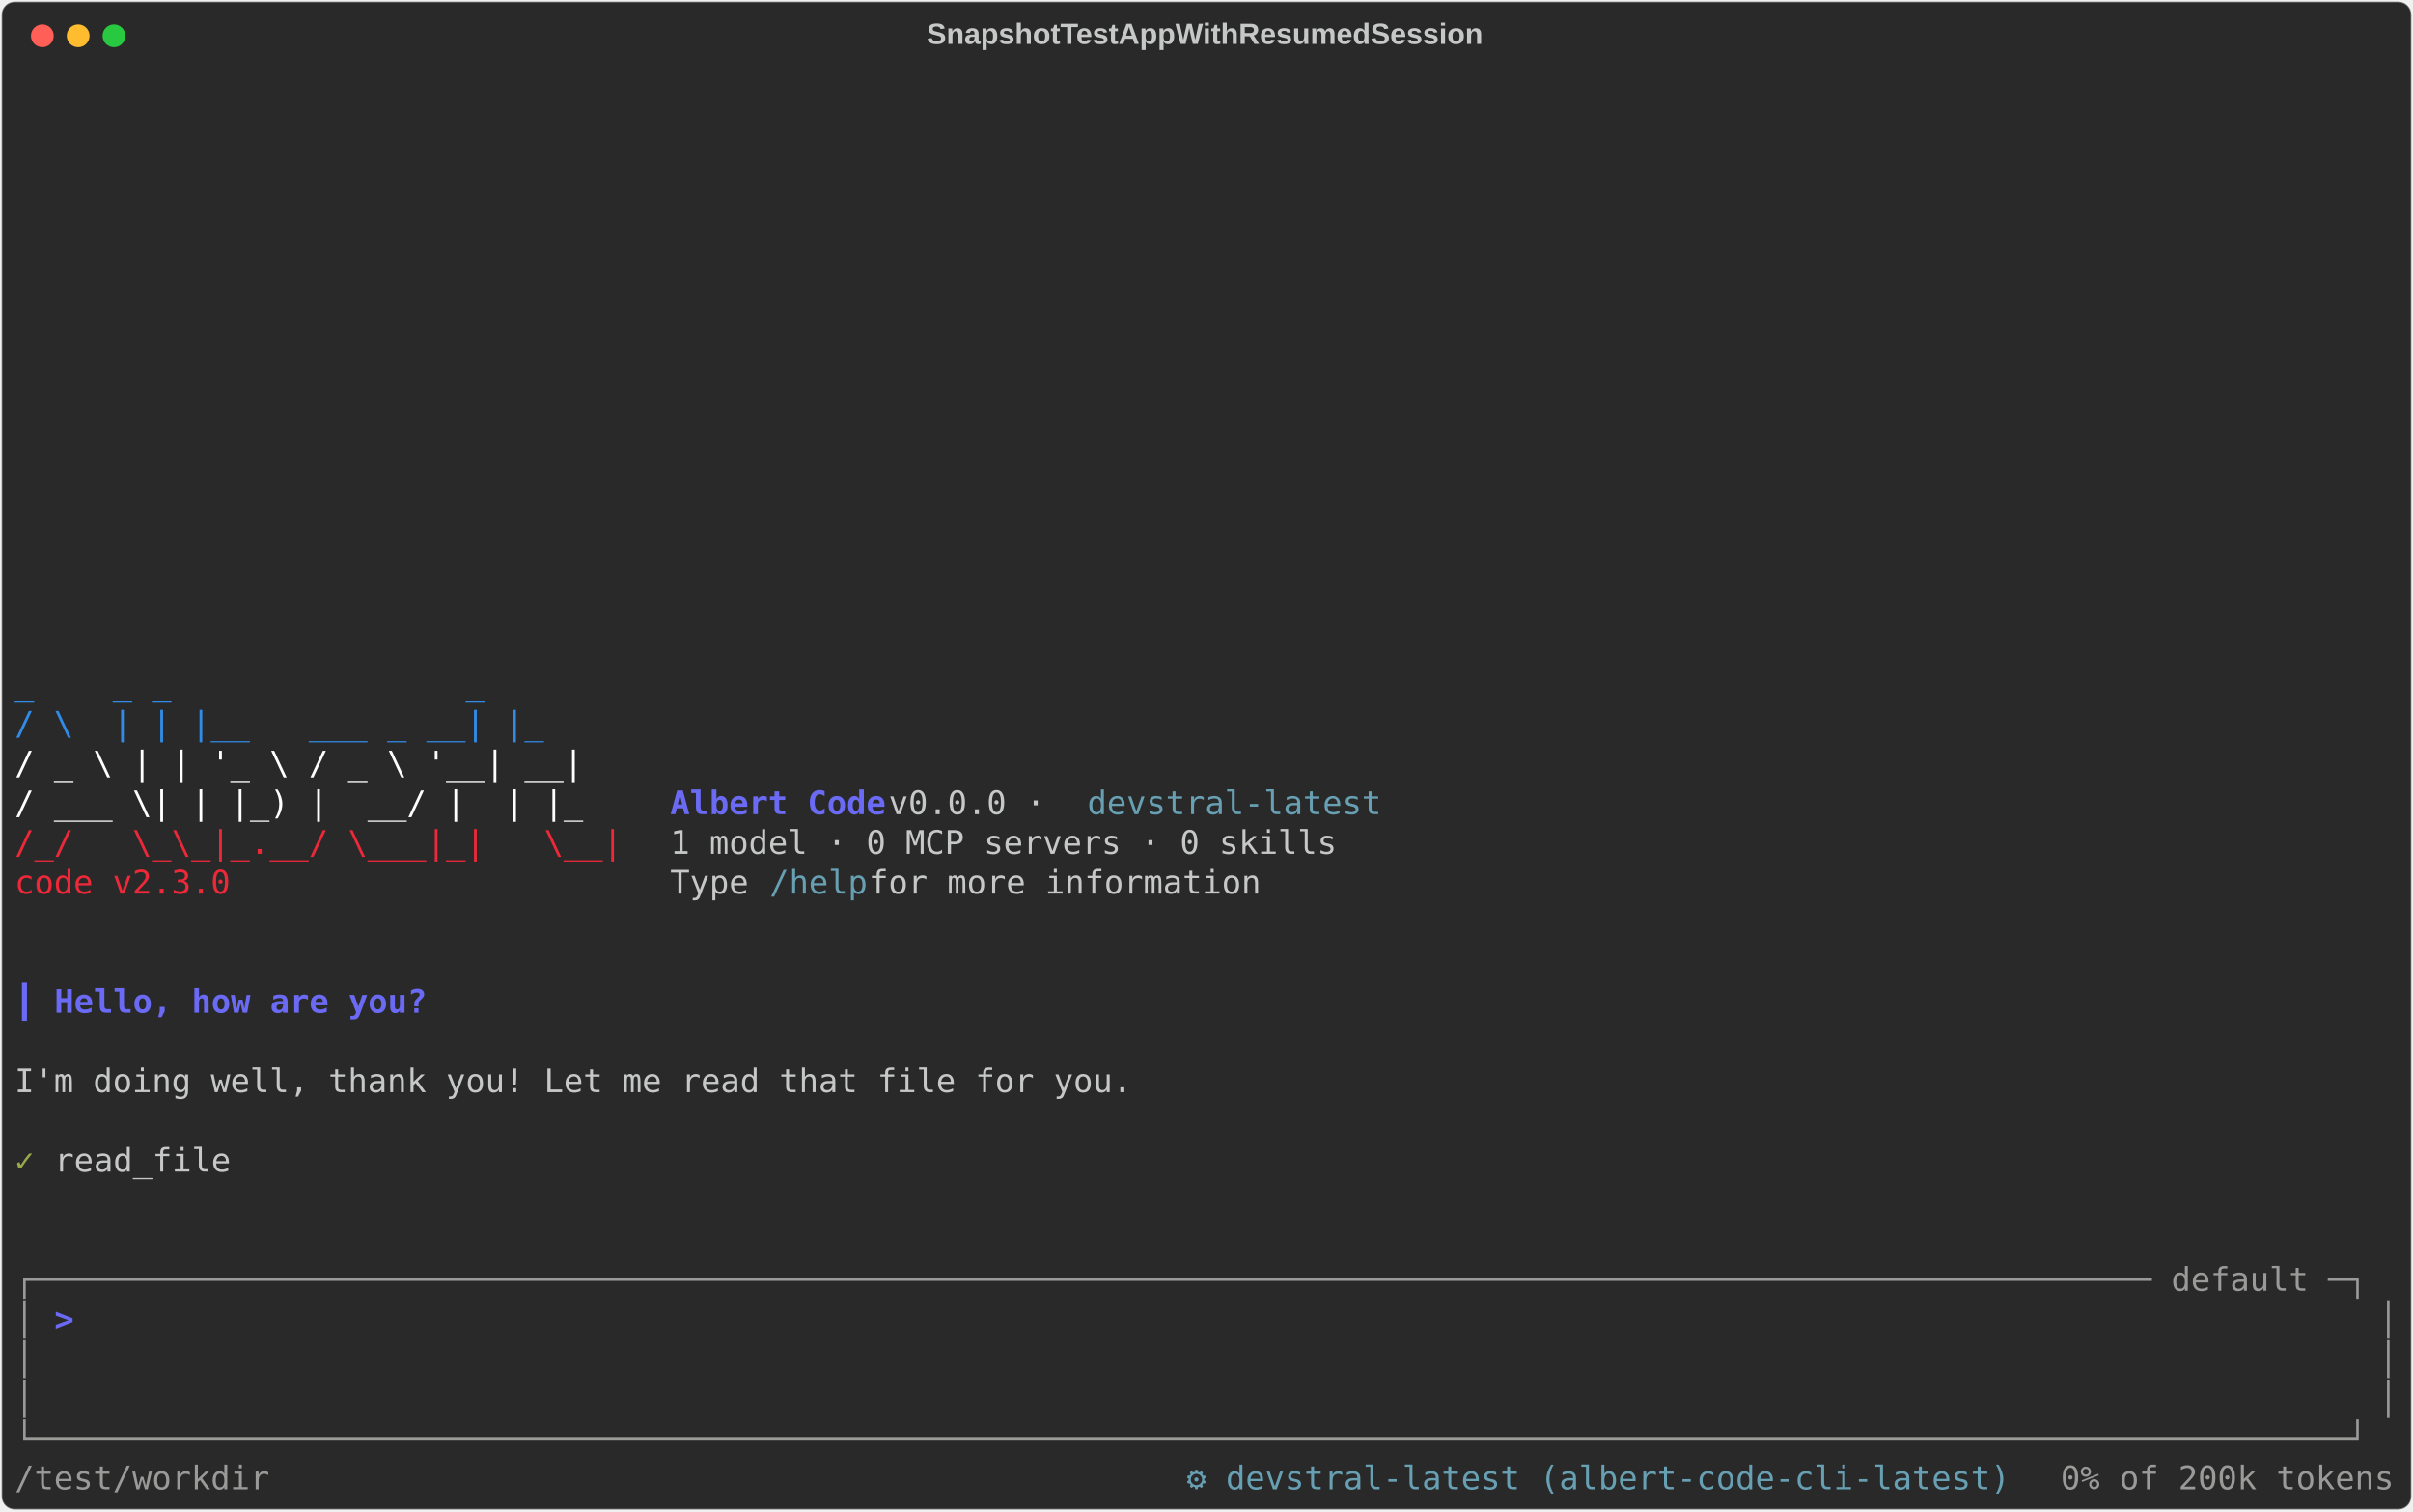
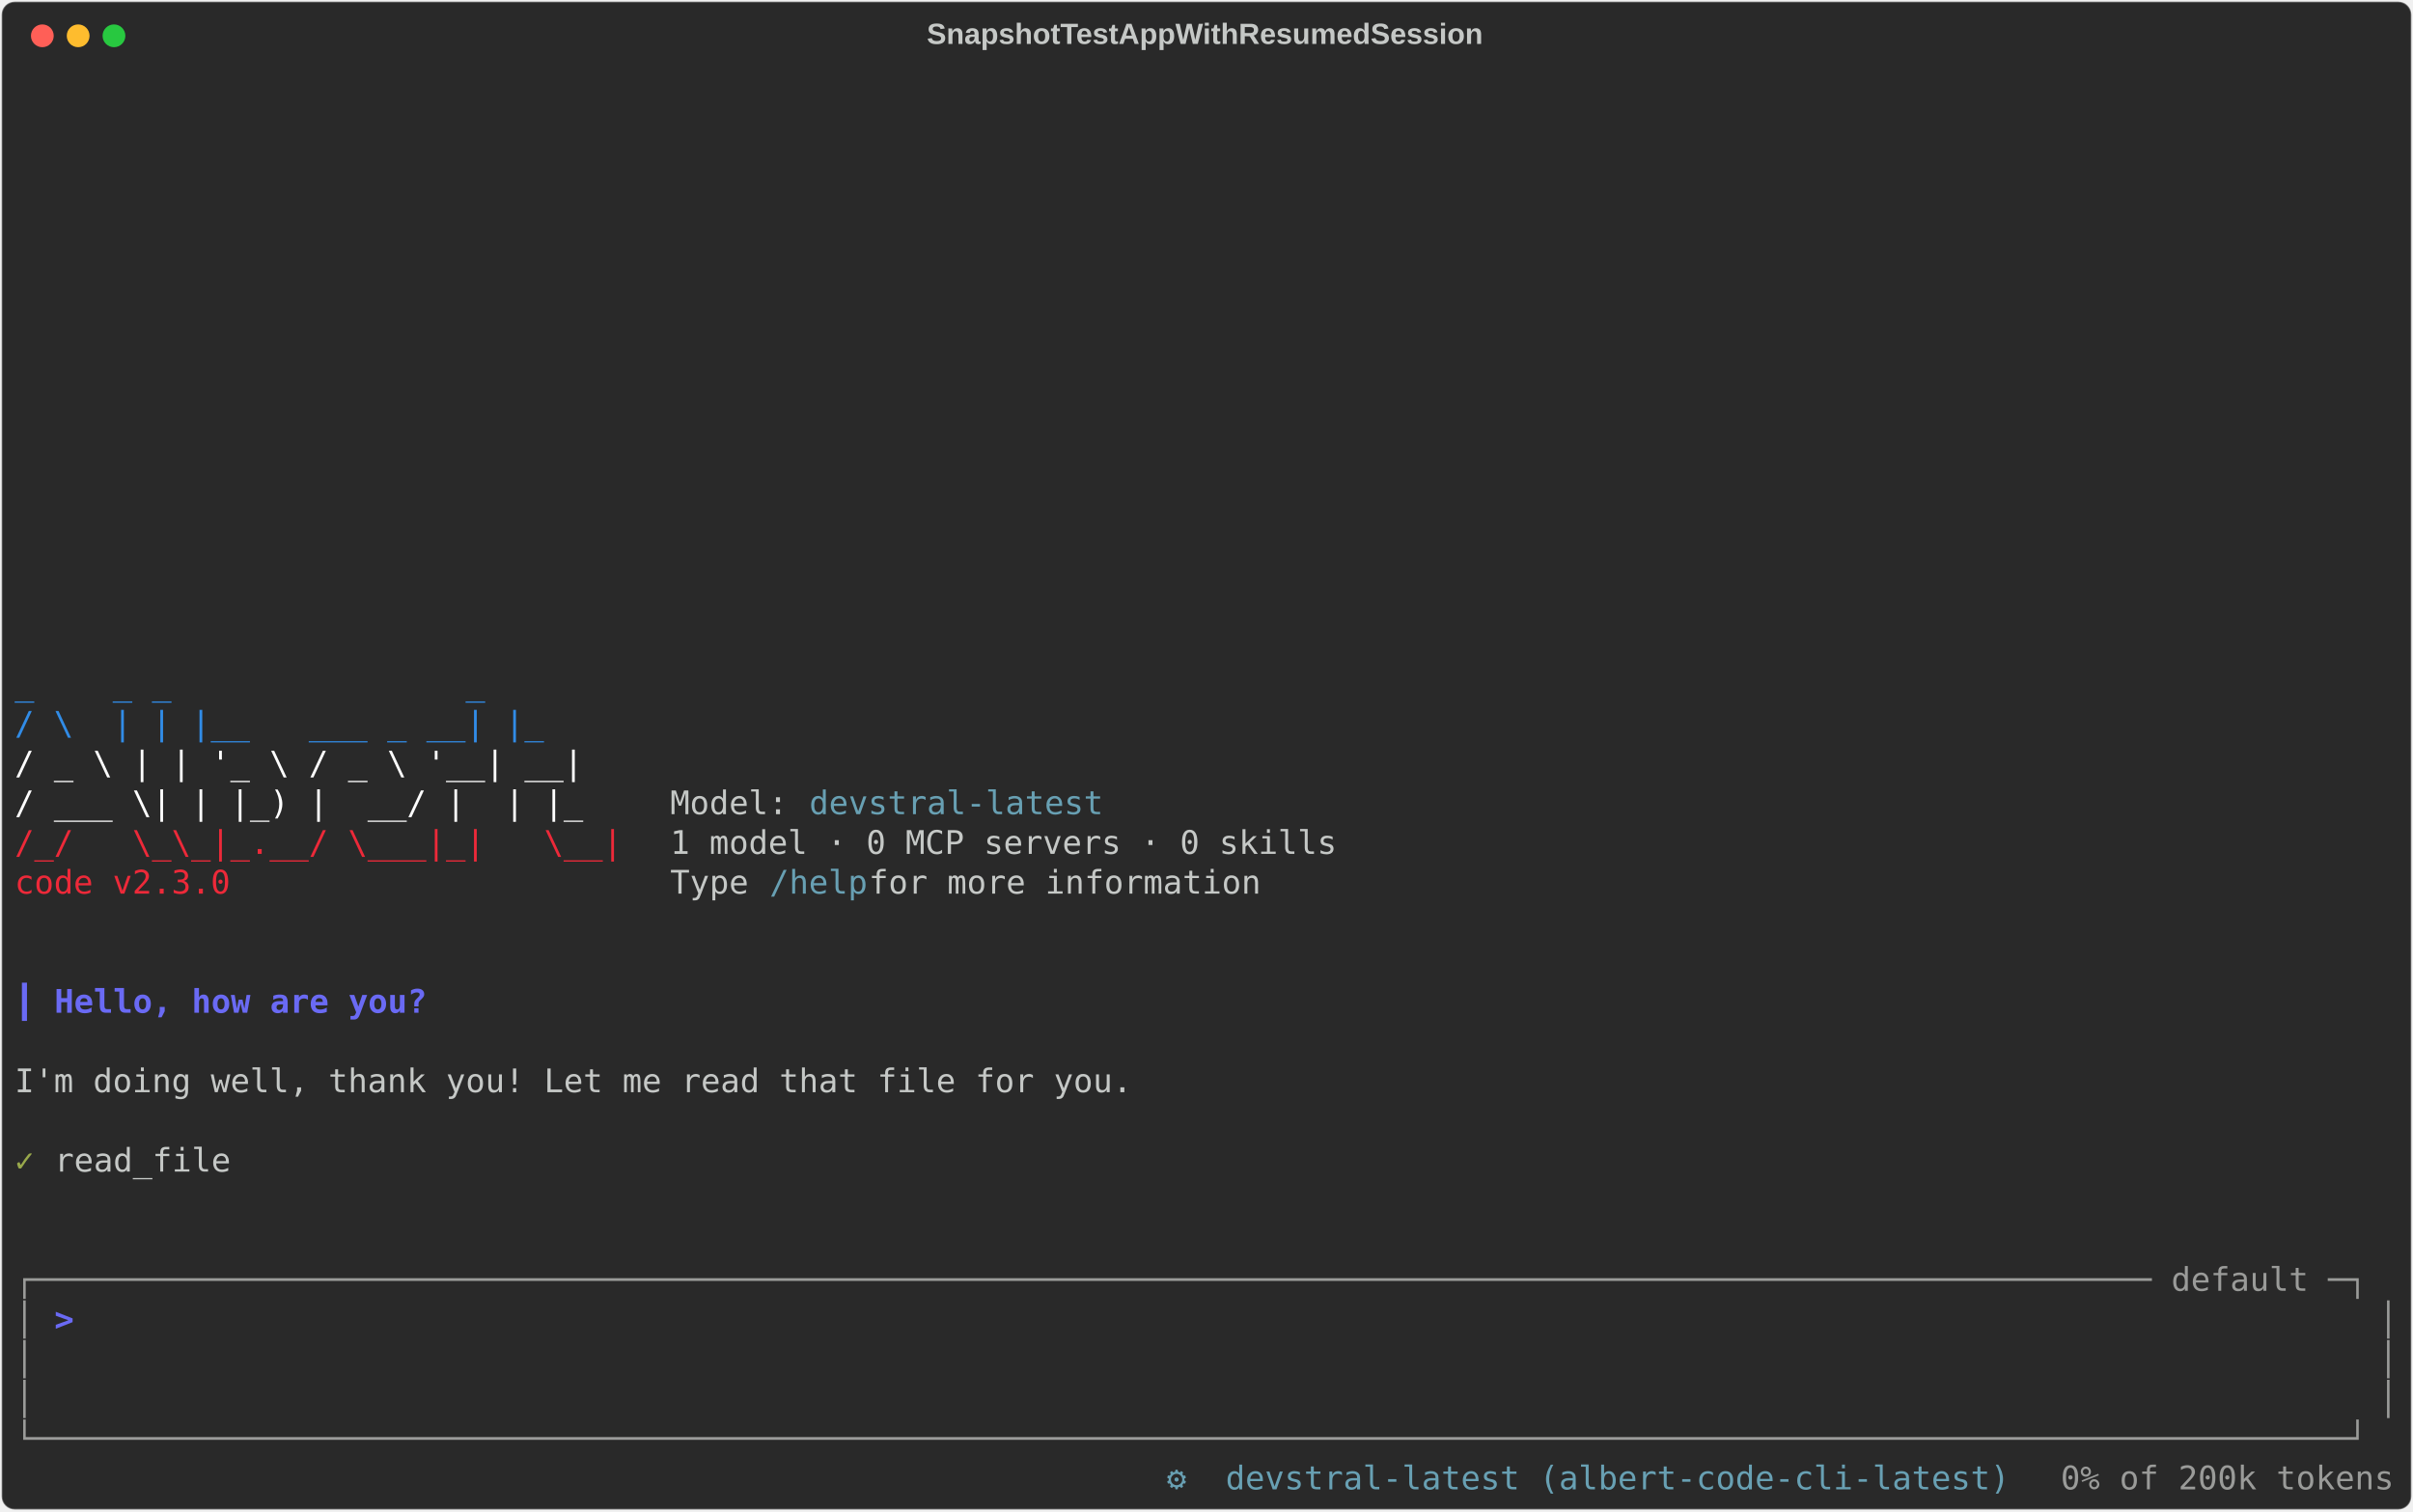
<svg xmlns="http://www.w3.org/2000/svg" class="rich-terminal" viewBox="0 0 1482 928.4">
  <style>

    @font-face {
        font-family: "Fira Code";
        src: local("FiraCode-Regular"),
                url("https://cdnjs.cloudflare.com/ajax/libs/firacode/6.2.0/woff2/FiraCode-Regular.woff2") format("woff2"),
                url("https://cdnjs.cloudflare.com/ajax/libs/firacode/6.2.0/woff/FiraCode-Regular.woff") format("woff");
        font-style: normal;
        font-weight: 400;
    }
    @font-face {
        font-family: "Fira Code";
        src: local("FiraCode-Bold"),
                url("https://cdnjs.cloudflare.com/ajax/libs/firacode/6.2.0/woff2/FiraCode-Bold.woff2") format("woff2"),
                url("https://cdnjs.cloudflare.com/ajax/libs/firacode/6.2.0/woff/FiraCode-Bold.woff") format("woff");
        font-style: bold;
        font-weight: 700;
    }

    .terminal-matrix {
        font-family: Fira Code, monospace;
        font-size: 20px;
        line-height: 24.4px;
        font-variant-east-asian: full-width;
    }

    .terminal-title {
        font-size: 18px;
        font-weight: bold;
        font-family: arial;
    }

    .terminal-r1 { fill: #c5c8c6 }
.terminal-r2 { fill: #318ce7 }
.terminal-r3 { fill: #ffffff }
- .terminal-r4 { fill: #6a6af4;font-weight: bold }
- .terminal-r5 { fill: #68a0b3 }
- .terminal-r6 { fill: #ed2939 }
- .terminal-r7 { fill: #6a6af4 }
+ .terminal-r4 { fill: #68a0b3 }
+ .terminal-r5 { fill: #ed2939 }
+ .terminal-r6 { fill: #6a6af4 }
+ .terminal-r7 { fill: #6a6af4;font-weight: bold }
.terminal-r8 { fill: #98a84b }
.terminal-r9 { fill: #9a9b99 }
    </style>
  <defs>
    <clipPath id="terminal-clip-terminal">
      <rect x="0" y="0" width="1463.0" height="877.4" />
    </clipPath>
    <clipPath id="terminal-line-0">
      <rect x="0" y="1.5" width="1464" height="24.65" />
    </clipPath>
    <clipPath id="terminal-line-1">
      <rect x="0" y="25.9" width="1464" height="24.65" />
    </clipPath>
    <clipPath id="terminal-line-2">
      <rect x="0" y="50.3" width="1464" height="24.65" />
    </clipPath>
    <clipPath id="terminal-line-3">
      <rect x="0" y="74.7" width="1464" height="24.65" />
    </clipPath>
    <clipPath id="terminal-line-4">
      <rect x="0" y="99.1" width="1464" height="24.65" />
    </clipPath>
    <clipPath id="terminal-line-5">
      <rect x="0" y="123.5" width="1464" height="24.65" />
    </clipPath>
    <clipPath id="terminal-line-6">
      <rect x="0" y="147.9" width="1464" height="24.65" />
    </clipPath>
    <clipPath id="terminal-line-7">
      <rect x="0" y="172.3" width="1464" height="24.65" />
    </clipPath>
    <clipPath id="terminal-line-8">
      <rect x="0" y="196.7" width="1464" height="24.65" />
    </clipPath>
    <clipPath id="terminal-line-9">
      <rect x="0" y="221.1" width="1464" height="24.65" />
    </clipPath>
    <clipPath id="terminal-line-10">
      <rect x="0" y="245.5" width="1464" height="24.65" />
    </clipPath>
    <clipPath id="terminal-line-11">
      <rect x="0" y="269.9" width="1464" height="24.65" />
    </clipPath>
    <clipPath id="terminal-line-12">
      <rect x="0" y="294.3" width="1464" height="24.65" />
    </clipPath>
    <clipPath id="terminal-line-13">
      <rect x="0" y="318.7" width="1464" height="24.65" />
    </clipPath>
    <clipPath id="terminal-line-14">
      <rect x="0" y="343.1" width="1464" height="24.65" />
    </clipPath>
    <clipPath id="terminal-line-15">
      <rect x="0" y="367.5" width="1464" height="24.65" />
    </clipPath>
    <clipPath id="terminal-line-16">
      <rect x="0" y="391.9" width="1464" height="24.65" />
    </clipPath>
    <clipPath id="terminal-line-17">
      <rect x="0" y="416.3" width="1464" height="24.65" />
    </clipPath>
    <clipPath id="terminal-line-18">
      <rect x="0" y="440.7" width="1464" height="24.65" />
    </clipPath>
    <clipPath id="terminal-line-19">
      <rect x="0" y="465.1" width="1464" height="24.65" />
    </clipPath>
    <clipPath id="terminal-line-20">
      <rect x="0" y="489.5" width="1464" height="24.65" />
    </clipPath>
    <clipPath id="terminal-line-21">
      <rect x="0" y="513.9" width="1464" height="24.65" />
    </clipPath>
    <clipPath id="terminal-line-22">
      <rect x="0" y="538.3" width="1464" height="24.65" />
    </clipPath>
    <clipPath id="terminal-line-23">
      <rect x="0" y="562.7" width="1464" height="24.65" />
    </clipPath>
    <clipPath id="terminal-line-24">
      <rect x="0" y="587.1" width="1464" height="24.65" />
    </clipPath>
    <clipPath id="terminal-line-25">
      <rect x="0" y="611.5" width="1464" height="24.65" />
    </clipPath>
    <clipPath id="terminal-line-26">
      <rect x="0" y="635.9" width="1464" height="24.65" />
    </clipPath>
    <clipPath id="terminal-line-27">
      <rect x="0" y="660.3" width="1464" height="24.65" />
    </clipPath>
    <clipPath id="terminal-line-28">
      <rect x="0" y="684.7" width="1464" height="24.65" />
    </clipPath>
    <clipPath id="terminal-line-29">
      <rect x="0" y="709.1" width="1464" height="24.65" />
    </clipPath>
    <clipPath id="terminal-line-30">
      <rect x="0" y="733.5" width="1464" height="24.65" />
    </clipPath>
    <clipPath id="terminal-line-31">
      <rect x="0" y="757.9" width="1464" height="24.65" />
    </clipPath>
    <clipPath id="terminal-line-32">
      <rect x="0" y="782.3" width="1464" height="24.65" />
    </clipPath>
    <clipPath id="terminal-line-33">
      <rect x="0" y="806.7" width="1464" height="24.65" />
    </clipPath>
    <clipPath id="terminal-line-34">
      <rect x="0" y="831.1" width="1464" height="24.65" />
    </clipPath>
  </defs>
  <rect fill="#292929" stroke="rgba(255,255,255,0.35)" stroke-width="1" x="1" y="1" width="1480" height="926.4" rx="8" />
  <text class="terminal-title" fill="#c5c8c6" text-anchor="middle" x="740" y="27">SnapshotTestAppWithResumedSession</text>
  <g transform="translate(26,22)">
    <circle cx="0" cy="0" r="7" fill="#ff5f57" />
    <circle cx="22" cy="0" r="7" fill="#febc2e" />
    <circle cx="44" cy="0" r="7" fill="#28c840" />
  </g>
  <g transform="translate(9, 41)" clip-path="url(#terminal-clip-terminal)">
    <g class="terminal-matrix">
      <text class="terminal-r1" x="1464" y="20" textLength="12.2" clip-path="url(#terminal-line-0)">
</text>
      <text class="terminal-r1" x="1464" y="44.4" textLength="12.2" clip-path="url(#terminal-line-1)">
</text>
      <text class="terminal-r1" x="1464" y="68.8" textLength="12.2" clip-path="url(#terminal-line-2)">
</text>
      <text class="terminal-r1" x="1464" y="93.2" textLength="12.2" clip-path="url(#terminal-line-3)">
</text>
      <text class="terminal-r1" x="1464" y="117.6" textLength="12.2" clip-path="url(#terminal-line-4)">
</text>
      <text class="terminal-r1" x="1464" y="142" textLength="12.2" clip-path="url(#terminal-line-5)">
</text>
      <text class="terminal-r1" x="1464" y="166.4" textLength="12.2" clip-path="url(#terminal-line-6)">
</text>
      <text class="terminal-r1" x="1464" y="190.8" textLength="12.2" clip-path="url(#terminal-line-7)">
</text>
      <text class="terminal-r1" x="1464" y="215.2" textLength="12.2" clip-path="url(#terminal-line-8)">
</text>
      <text class="terminal-r1" x="1464" y="239.6" textLength="12.2" clip-path="url(#terminal-line-9)">
</text>
      <text class="terminal-r1" x="1464" y="264" textLength="12.2" clip-path="url(#terminal-line-10)">
</text>
      <text class="terminal-r1" x="1464" y="288.4" textLength="12.2" clip-path="url(#terminal-line-11)">
</text>
      <text class="terminal-r1" x="1464" y="312.8" textLength="12.2" clip-path="url(#terminal-line-12)">
</text>
      <text class="terminal-r1" x="1464" y="337.2" textLength="12.2" clip-path="url(#terminal-line-13)">
</text>
      <text class="terminal-r1" x="1464" y="361.6" textLength="12.2" clip-path="url(#terminal-line-14)">
</text>
      <text class="terminal-r2" x="0" y="386" textLength="378.2" clip-path="url(#terminal-line-15)">    _    _ _               _   </text>
      <text class="terminal-r1" x="1464" y="386" textLength="12.2" clip-path="url(#terminal-line-15)">
</text>
      <text class="terminal-r2" x="0" y="410.4" textLength="378.2" clip-path="url(#terminal-line-16)">   / \  | | |__   ___ _ __| |_ </text>
      <text class="terminal-r1" x="1464" y="410.4" textLength="12.2" clip-path="url(#terminal-line-16)">
</text>
      <text class="terminal-r3" x="0" y="434.8" textLength="378.2" clip-path="url(#terminal-line-17)">  / _ \ | | '_ \ / _ \ '__| __|</text>
      <text class="terminal-r1" x="1464" y="434.8" textLength="12.2" clip-path="url(#terminal-line-17)">
</text>
      <text class="terminal-r3" x="0" y="459.2" textLength="378.2" clip-path="url(#terminal-line-18)"> / ___ \| | |_) |  __/ |  | |_ </text>
-       <text class="terminal-r4" x="402.6" y="459.2" textLength="134.2" clip-path="url(#terminal-line-18)">Albert Code</text>
-       <text class="terminal-r1" x="536.8" y="459.2" textLength="122" clip-path="url(#terminal-line-18)"> v0.0.0 · </text>
-       <text class="terminal-r5" x="658.8" y="459.2" textLength="183" clip-path="url(#terminal-line-18)">devstral-latest</text>
+       <text class="terminal-r1" x="402.6" y="459.2" textLength="85.4" clip-path="url(#terminal-line-18)">Model: </text>
+       <text class="terminal-r4" x="488" y="459.2" textLength="183" clip-path="url(#terminal-line-18)">devstral-latest</text>
      <text class="terminal-r1" x="1464" y="459.2" textLength="12.2" clip-path="url(#terminal-line-18)">
</text>
-       <text class="terminal-r6" x="0" y="483.6" textLength="378.2" clip-path="url(#terminal-line-19)">/_/   \_\_|_.__/ \___|_|   \__|</text>
+       <text class="terminal-r5" x="0" y="483.6" textLength="378.2" clip-path="url(#terminal-line-19)">/_/   \_\_|_.__/ \___|_|   \__|</text>
      <text class="terminal-r1" x="402.6" y="483.6" textLength="414.8" clip-path="url(#terminal-line-19)">1 model · 0 MCP servers · 0 skills</text>
      <text class="terminal-r1" x="1464" y="483.6" textLength="12.2" clip-path="url(#terminal-line-19)">
</text>
-       <text class="terminal-r6" x="0" y="508" textLength="353.8" clip-path="url(#terminal-line-20)">                  code v2.3.0</text>
+       <text class="terminal-r5" x="0" y="508" textLength="353.8" clip-path="url(#terminal-line-20)">                  code v2.3.0</text>
      <text class="terminal-r1" x="402.6" y="508" textLength="61" clip-path="url(#terminal-line-20)">Type </text>
-       <text class="terminal-r5" x="463.6" y="508" textLength="61" clip-path="url(#terminal-line-20)">/help</text>
+       <text class="terminal-r4" x="463.6" y="508" textLength="61" clip-path="url(#terminal-line-20)">/help</text>
      <text class="terminal-r1" x="524.6" y="508" textLength="256.2" clip-path="url(#terminal-line-20)"> for more information</text>
      <text class="terminal-r1" x="1464" y="508" textLength="12.2" clip-path="url(#terminal-line-20)">
</text>
      <text class="terminal-r1" x="1464" y="532.4" textLength="12.2" clip-path="url(#terminal-line-21)">
</text>
      <text class="terminal-r1" x="1464" y="556.8" textLength="12.2" clip-path="url(#terminal-line-22)">
</text>
-       <text class="terminal-r7" x="0" y="581.2" textLength="12.2" clip-path="url(#terminal-line-23)">┃</text>
-       <text class="terminal-r4" x="24.4" y="581.2" textLength="231.8" clip-path="url(#terminal-line-23)">Hello, how are you?</text>
+       <text class="terminal-r6" x="0" y="581.2" textLength="12.2" clip-path="url(#terminal-line-23)">┃</text>
+       <text class="terminal-r7" x="24.4" y="581.2" textLength="231.8" clip-path="url(#terminal-line-23)">Hello, how are you?</text>
      <text class="terminal-r1" x="1464" y="581.2" textLength="12.2" clip-path="url(#terminal-line-23)">
</text>
      <text class="terminal-r1" x="1464" y="605.6" textLength="12.2" clip-path="url(#terminal-line-24)">
</text>
      <text class="terminal-r1" x="0" y="630" textLength="695.4" clip-path="url(#terminal-line-25)">I'm doing well, thank you! Let me read that file for you.</text>
      <text class="terminal-r1" x="1464" y="630" textLength="12.2" clip-path="url(#terminal-line-25)">
</text>
      <text class="terminal-r1" x="1464" y="654.4" textLength="12.2" clip-path="url(#terminal-line-26)">
</text>
      <text class="terminal-r8" x="0" y="678.8" textLength="12.2" clip-path="url(#terminal-line-27)">✓</text>
      <text class="terminal-r1" x="24.4" y="678.8" textLength="109.8" clip-path="url(#terminal-line-27)">read_file</text>
      <text class="terminal-r1" x="1464" y="678.8" textLength="12.2" clip-path="url(#terminal-line-27)">
</text>
      <text class="terminal-r1" x="1464" y="703.2" textLength="12.2" clip-path="url(#terminal-line-28)">
</text>
      <text class="terminal-r1" x="1464" y="727.6" textLength="12.2" clip-path="url(#terminal-line-29)">
</text>
      <text class="terminal-r9" x="0" y="752" textLength="1464" clip-path="url(#terminal-line-30)">┌──────────────────────────────────────────────────────────────────────────────────────────────────────────── default ─┐</text>
      <text class="terminal-r1" x="1464" y="752" textLength="12.2" clip-path="url(#terminal-line-30)">
</text>
      <text class="terminal-r9" x="0" y="776.4" textLength="12.2" clip-path="url(#terminal-line-31)">│</text>
-       <text class="terminal-r4" x="24.4" y="776.4" textLength="12.2" clip-path="url(#terminal-line-31)">&gt;</text>
+       <text class="terminal-r7" x="24.4" y="776.4" textLength="12.2" clip-path="url(#terminal-line-31)">&gt;</text>
      <text class="terminal-r9" x="1451.8" y="776.4" textLength="12.2" clip-path="url(#terminal-line-31)">│</text>
      <text class="terminal-r1" x="1464" y="776.4" textLength="12.2" clip-path="url(#terminal-line-31)">
</text>
      <text class="terminal-r9" x="0" y="800.8" textLength="12.2" clip-path="url(#terminal-line-32)">│</text>
      <text class="terminal-r9" x="1451.8" y="800.8" textLength="12.2" clip-path="url(#terminal-line-32)">│</text>
      <text class="terminal-r1" x="1464" y="800.8" textLength="12.2" clip-path="url(#terminal-line-32)">
</text>
      <text class="terminal-r9" x="0" y="825.2" textLength="12.2" clip-path="url(#terminal-line-33)">│</text>
      <text class="terminal-r9" x="1451.8" y="825.2" textLength="12.2" clip-path="url(#terminal-line-33)">│</text>
      <text class="terminal-r1" x="1464" y="825.2" textLength="12.2" clip-path="url(#terminal-line-33)">
</text>
      <text class="terminal-r9" x="0" y="849.6" textLength="1464" clip-path="url(#terminal-line-34)">└──────────────────────────────────────────────────────────────────────────────────────────────────────────────────────┘</text>
      <text class="terminal-r1" x="1464" y="849.6" textLength="12.2" clip-path="url(#terminal-line-34)">
</text>
-       <text class="terminal-r9" x="0" y="874" textLength="158.6" clip-path="url(#terminal-line-35)">/test/workdir</text>
-       <text class="terminal-r5" x="719.8" y="874" textLength="512.4" clip-path="url(#terminal-line-35)">⚙ devstral-latest (albert-code-cli-latest)</text>
+       <text class="terminal-r4" x="707.6" y="874" textLength="524.6" clip-path="url(#terminal-line-35)">⚙  devstral-latest (albert-code-cli-latest)</text>
      <text class="terminal-r9" x="1256.6" y="874" textLength="207.4" clip-path="url(#terminal-line-35)">0% of 200k tokens</text>
    </g>
  </g>
</svg>
